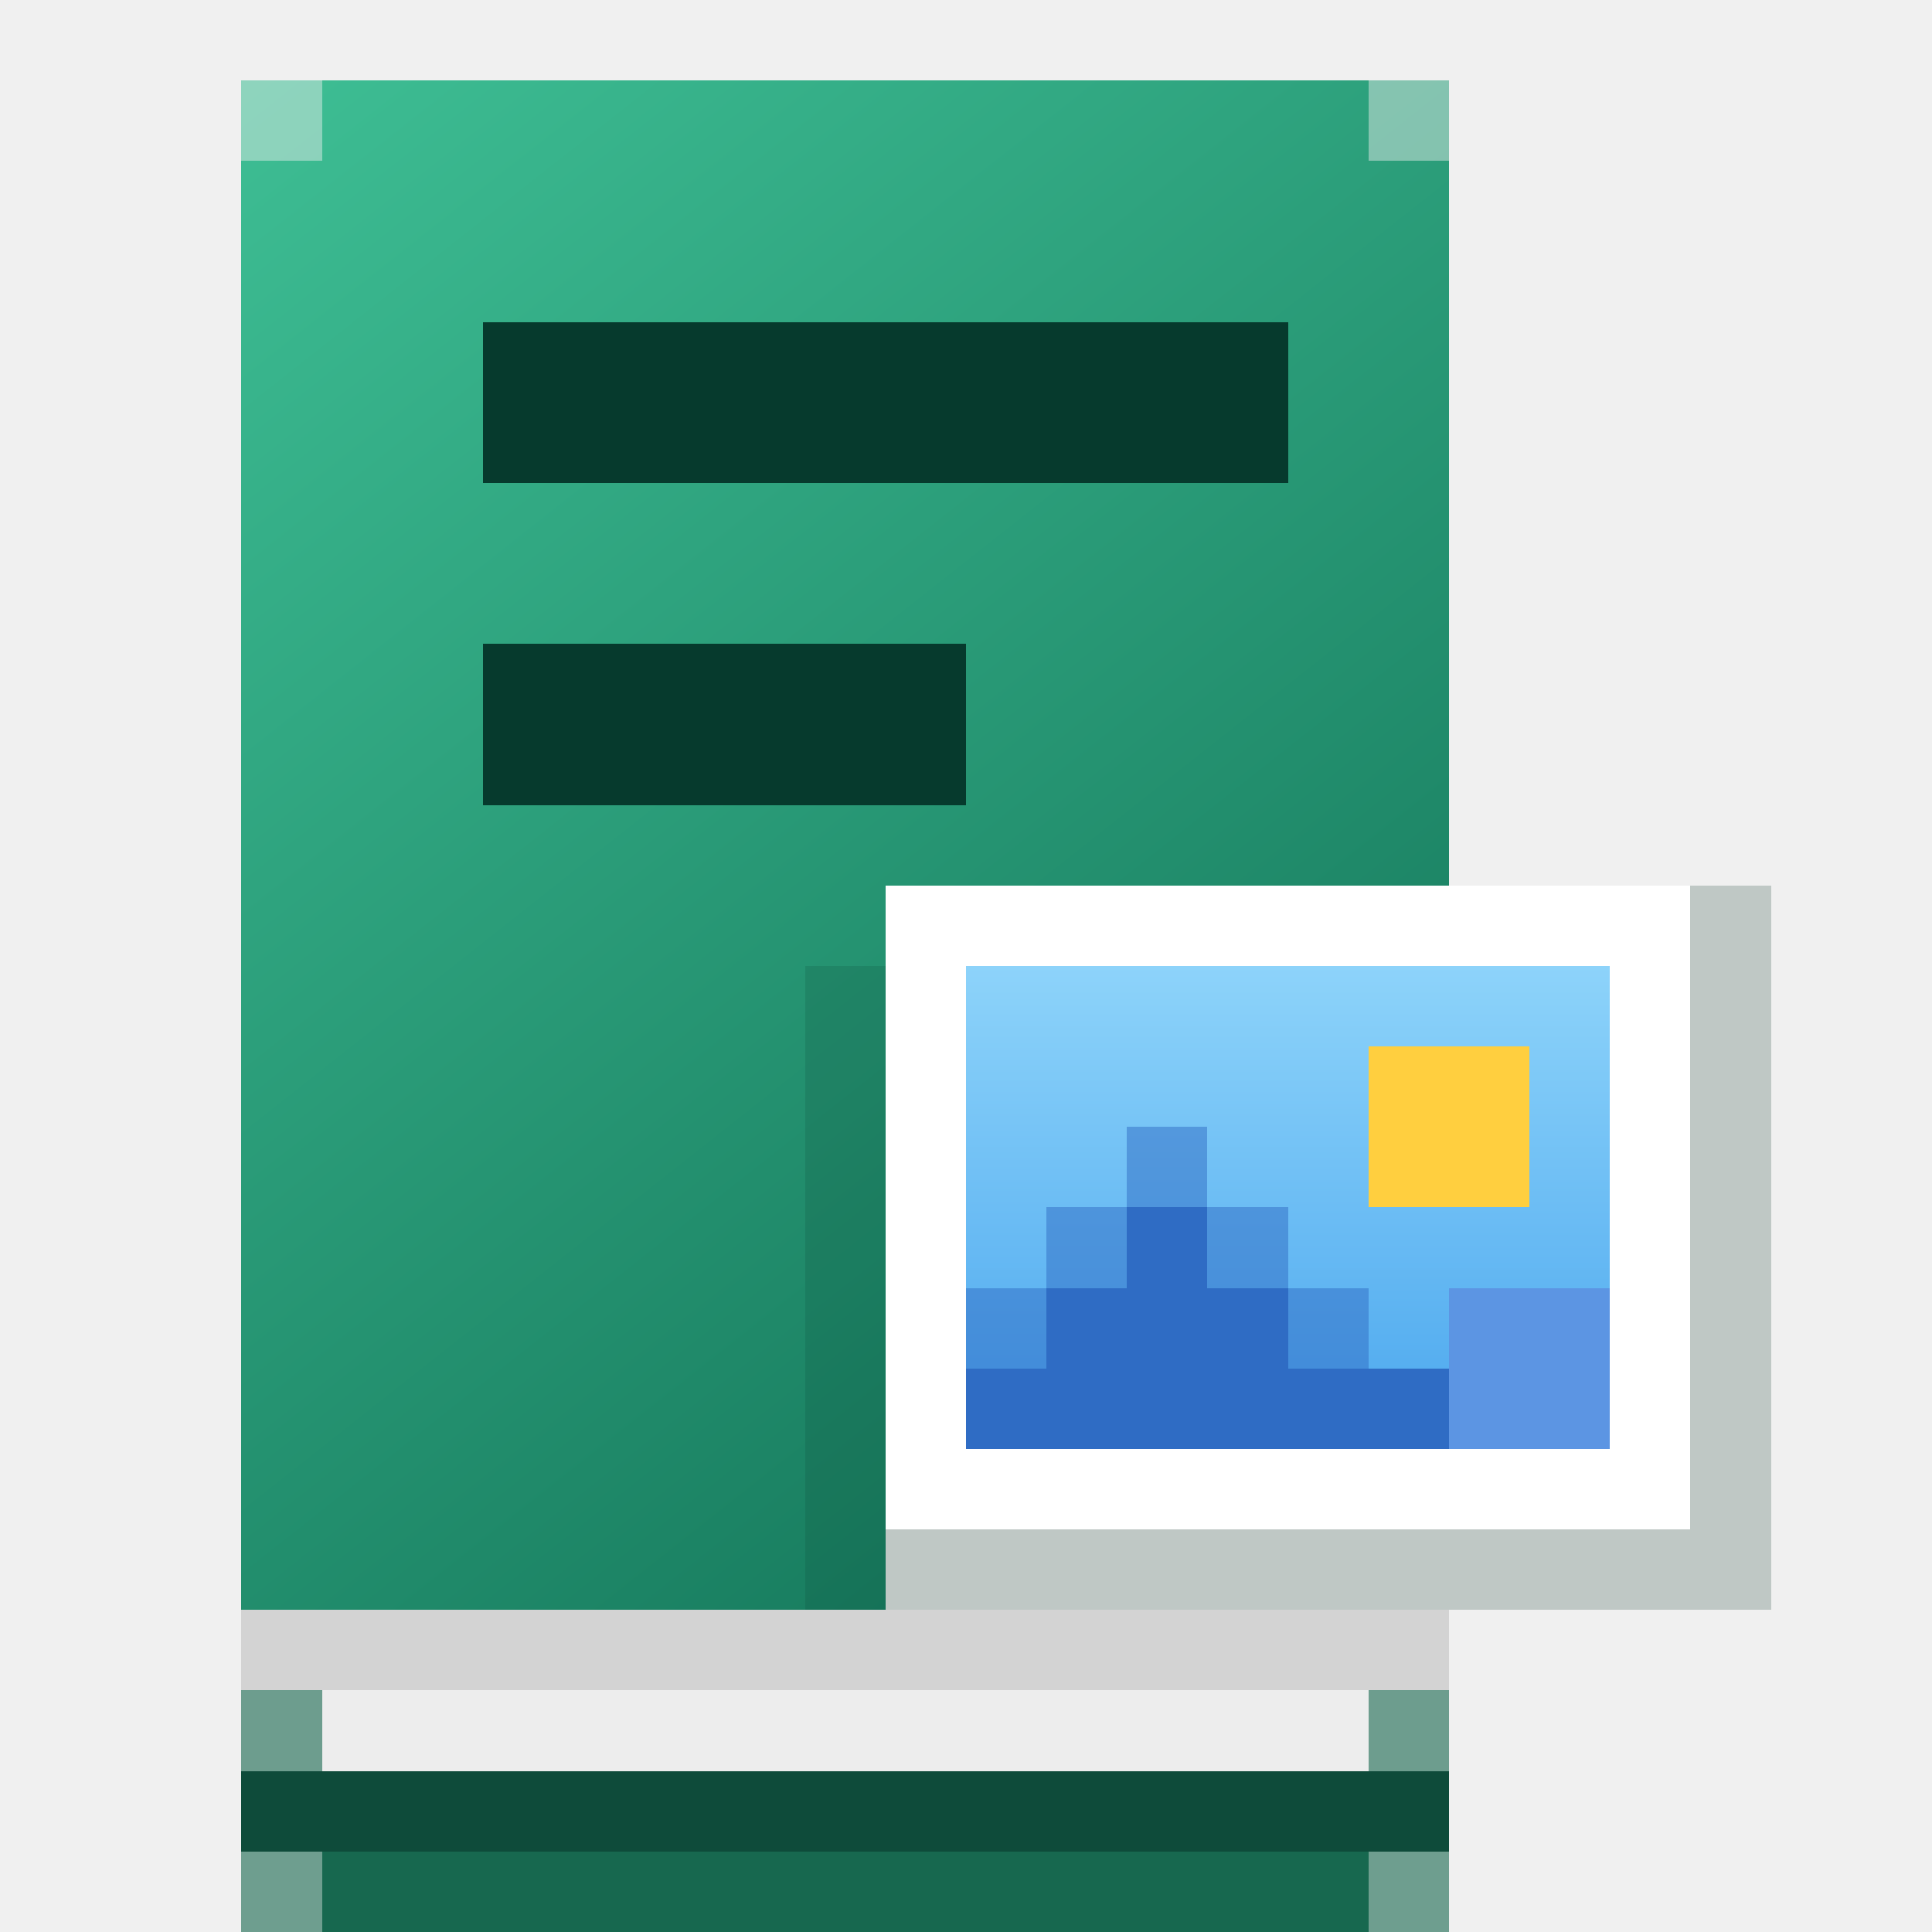
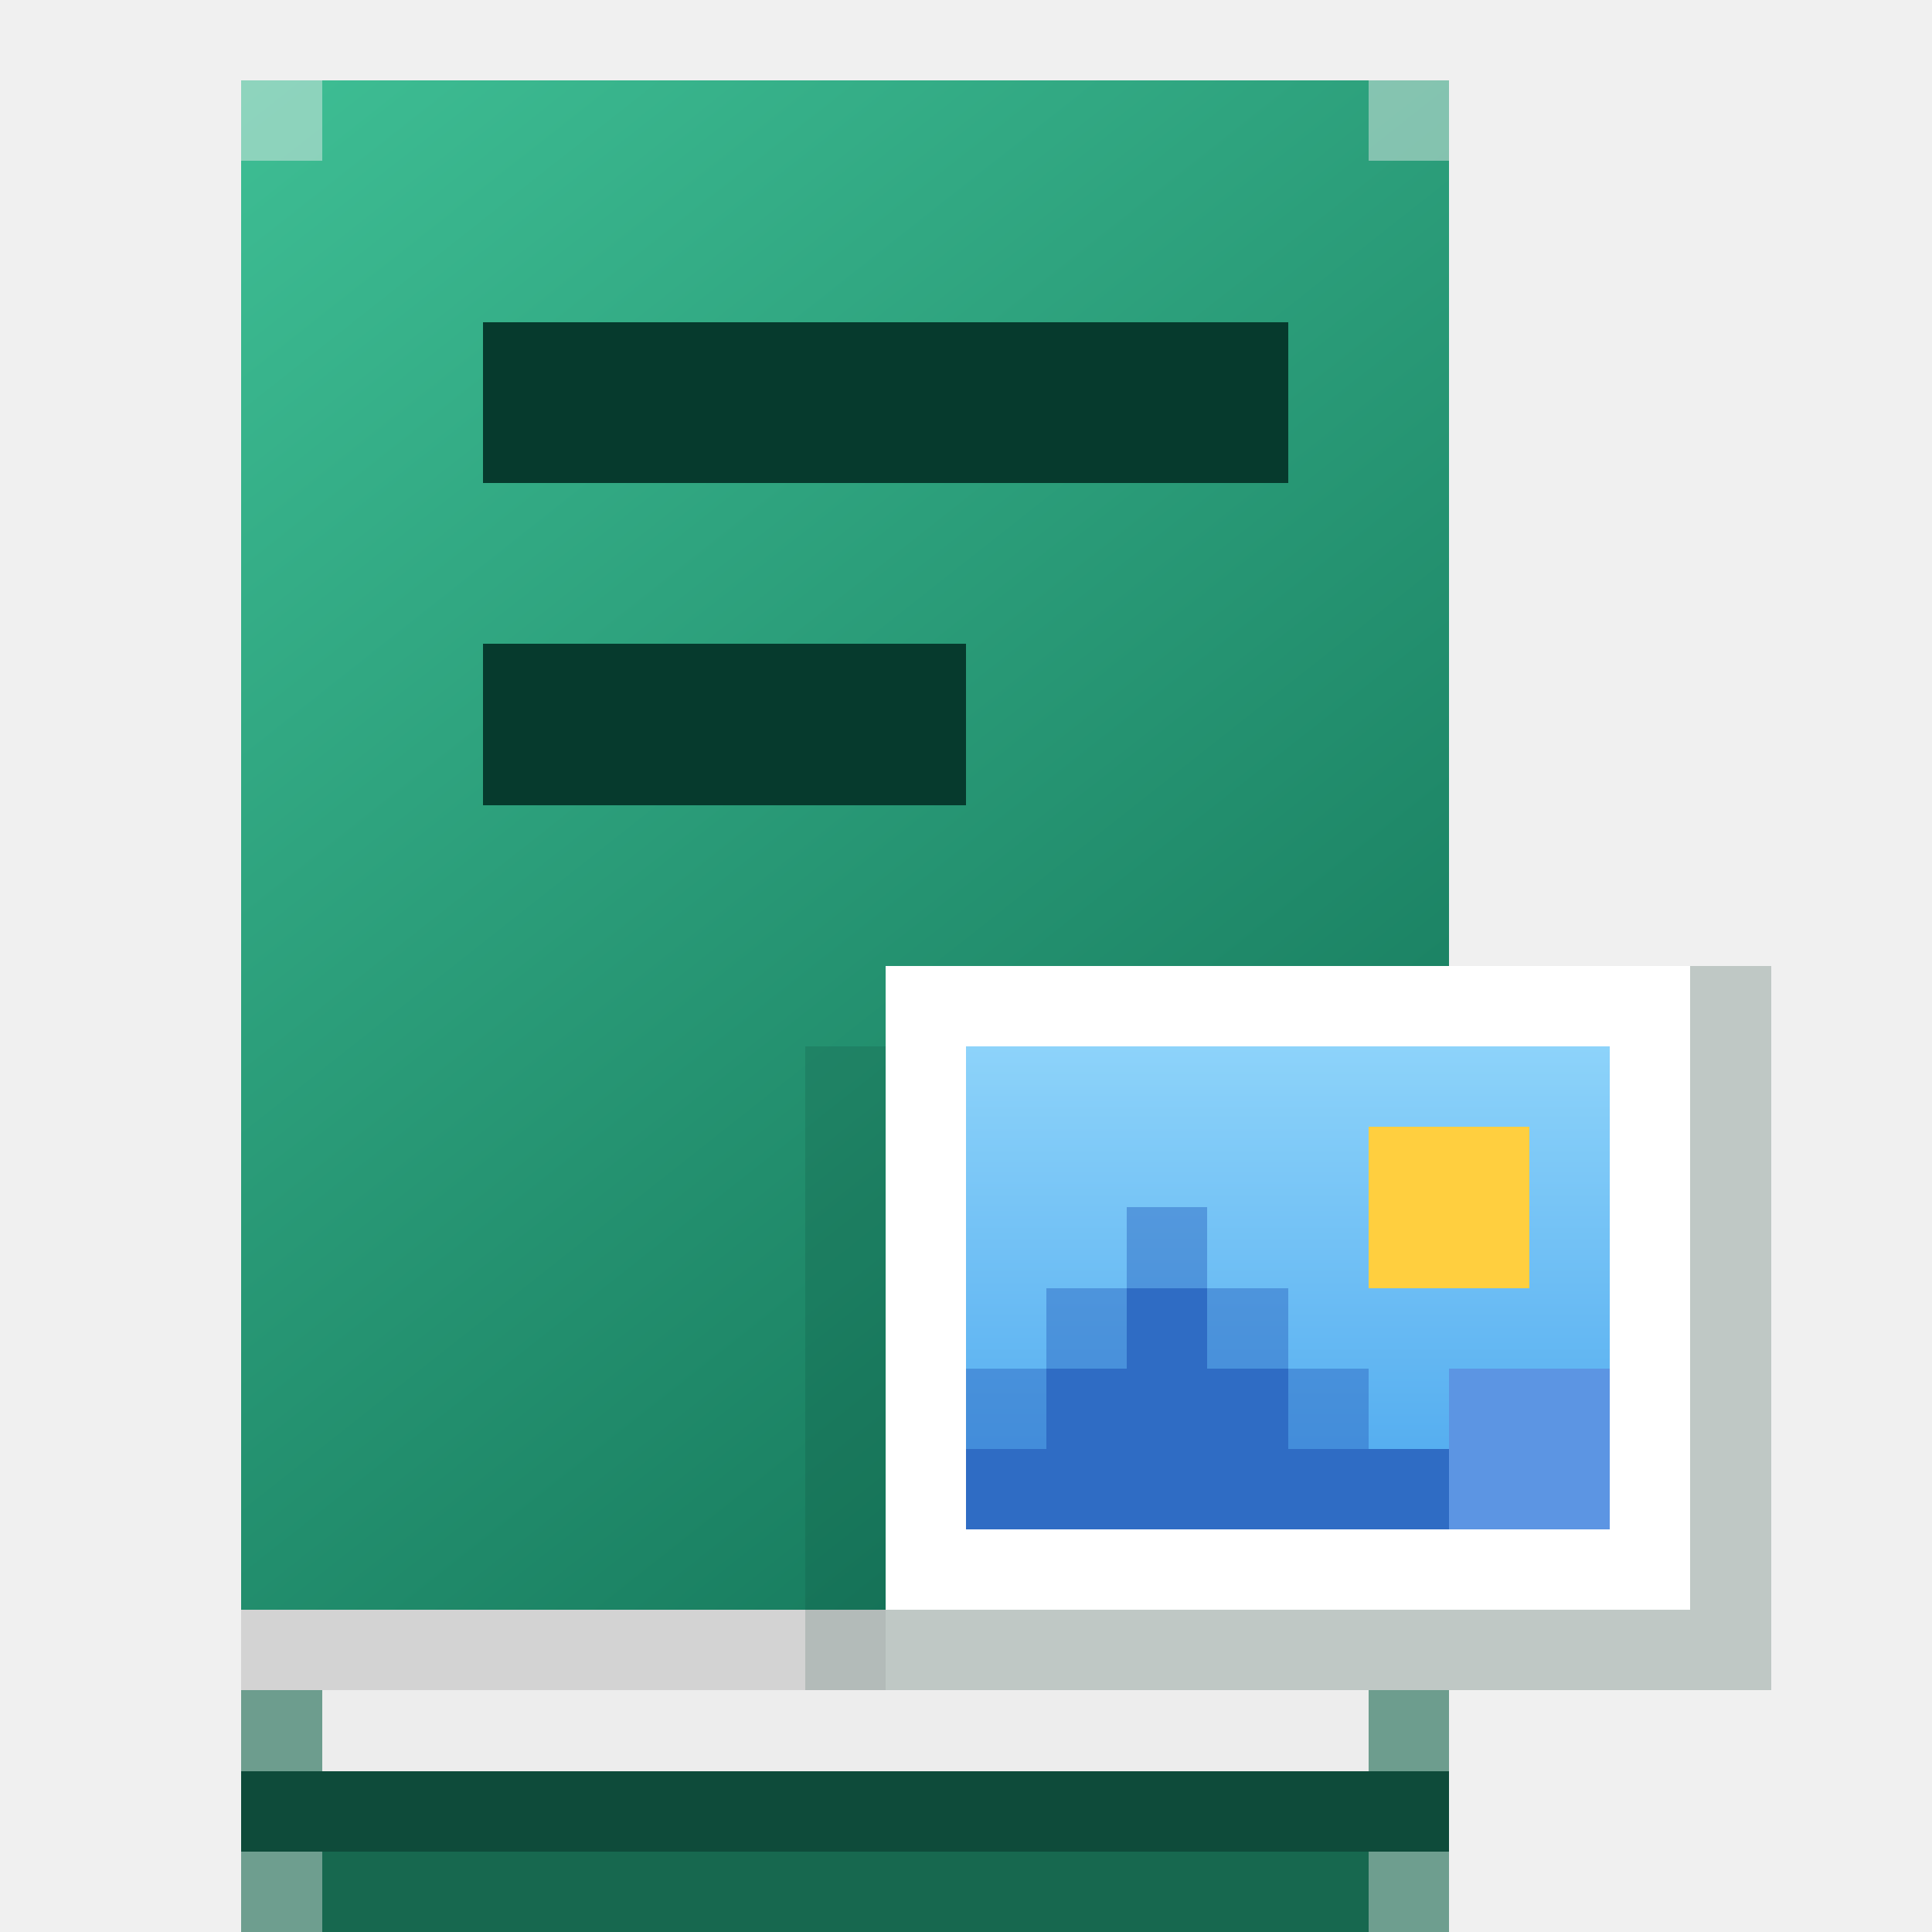
<svg xmlns="http://www.w3.org/2000/svg" width="24" height="24" viewBox="0 0 24 24">
  <defs>
    <linearGradient id="pg" x1="3" y1="1" x2="18" y2="20" gradientUnits="userSpaceOnUse">
      <stop offset="0" stop-color="#3EBE94" />
      <stop offset="1" stop-color="#106F54" />
    </linearGradient>
-     <linearGradient id="sky" x1="0" y1="12" x2="0" y2="18" gradientUnits="userSpaceOnUse">
+     <linearGradient id="sky" x1="0" y1="13" x2="0" y2="19" gradientUnits="userSpaceOnUse">
      <stop offset="0" stop-color="#8DD3FA" />
      <stop offset="1" stop-color="#4BA7EE" />
    </linearGradient>
  </defs>
  <rect x="3" y="2" width="15" height="18" fill="url(#pg)" shape-rendering="crispEdges" />
  <rect x="4" y="1" width="13" height="1" fill="url(#pg)" shape-rendering="crispEdges" />
  <rect x="4" y="20" width="13" height="1" fill="url(#pg)" shape-rendering="crispEdges" />
  <rect x="3" y="1" width="1" height="1" fill="url(#pg)" opacity="0.55" shape-rendering="crispEdges" />
  <rect x="3" y="20" width="1" height="1" fill="url(#pg)" shape-rendering="crispEdges" />
  <rect x="17" y="1" width="1" height="1" fill="url(#pg)" opacity="0.55" shape-rendering="crispEdges" />
  <rect x="17" y="20" width="1" height="1" fill="url(#pg)" shape-rendering="crispEdges" />
  <rect x="3" y="20" width="15" height="1" fill="#D3D3D3" shape-rendering="crispEdges" />
  <rect x="3" y="21" width="15" height="1" fill="#EDEDED" shape-rendering="crispEdges" />
  <rect x="3" y="21" width="1" height="1" fill="#17684F" opacity="0.6" shape-rendering="crispEdges" />
  <rect x="17" y="21" width="1" height="1" fill="#17684F" opacity="0.6" shape-rendering="crispEdges" />
  <rect x="3" y="22" width="15" height="1" fill="#0E4B3A" shape-rendering="crispEdges" />
  <rect x="4" y="23" width="13" height="1" fill="#17684F" shape-rendering="crispEdges" />
  <rect x="3" y="23" width="1" height="1" fill="#17684F" opacity="0.6" shape-rendering="crispEdges" />
  <rect x="17" y="23" width="1" height="1" fill="#17684F" opacity="0.6" shape-rendering="crispEdges" />
  <rect x="6" y="4" width="10" height="2" fill="#063A2D" shape-rendering="crispEdges" />
  <rect x="6" y="8" width="6" height="2" fill="#063A2D" shape-rendering="crispEdges" />
-   <rect x="10" y="12" width="1" height="8" fill="#063A2C" opacity="0.16" shape-rendering="crispEdges" />
-   <rect x="11" y="12" width="11" height="7" fill="#FFFFFF" shape-rendering="crispEdges" />
-   <rect x="12" y="11" width="9" height="1" fill="#FFFFFF" shape-rendering="crispEdges" />
-   <rect x="12" y="19" width="9" height="1" fill="#FFFFFF" shape-rendering="crispEdges" />
-   <rect x="11" y="11" width="1" height="1" fill="#FFFFFF" shape-rendering="crispEdges" />
-   <rect x="11" y="19" width="1" height="1" fill="#FFFFFF" shape-rendering="crispEdges" />
-   <rect x="21" y="11" width="1" height="1" fill="#FFFFFF" shape-rendering="crispEdges" />
-   <rect x="21" y="19" width="1" height="1" fill="#FFFFFF" shape-rendering="crispEdges" />
-   <rect x="21" y="11" width="1" height="9" fill="#BFC8C5" shape-rendering="crispEdges" />
-   <rect x="11" y="19" width="11" height="1" fill="#BFC8C5" shape-rendering="crispEdges" />
-   <rect x="12" y="12" width="8" height="6" fill="url(#sky)" shape-rendering="crispEdges" />
-   <rect x="17" y="13" width="1" height="1" fill="#FFCF3F" shape-rendering="crispEdges" />
-   <rect x="18" y="13" width="1" height="1" fill="#FFCF3F" shape-rendering="crispEdges" />
-   <rect x="14" y="14" width="1" height="1" fill="#2F6CC4" opacity="0.5" shape-rendering="crispEdges" />
+   <rect x="10" y="13" width="1" height="8" fill="#063A2C" opacity="0.16" shape-rendering="crispEdges" />
+   <rect x="11" y="13" width="11" height="7" fill="#FFFFFF" shape-rendering="crispEdges" />
+   <rect x="12" y="12" width="9" height="1" fill="#FFFFFF" shape-rendering="crispEdges" />
+   <rect x="12" y="20" width="9" height="1" fill="#FFFFFF" shape-rendering="crispEdges" />
+   <rect x="11" y="12" width="1" height="1" fill="#FFFFFF" shape-rendering="crispEdges" />
+   <rect x="11" y="20" width="1" height="1" fill="#FFFFFF" shape-rendering="crispEdges" />
+   <rect x="21" y="12" width="1" height="1" fill="#FFFFFF" shape-rendering="crispEdges" />
+   <rect x="21" y="20" width="1" height="1" fill="#FFFFFF" shape-rendering="crispEdges" />
+   <rect x="21" y="12" width="1" height="9" fill="#BFC8C5" shape-rendering="crispEdges" />
+   <rect x="11" y="20" width="11" height="1" fill="#BFC8C5" shape-rendering="crispEdges" />
+   <rect x="12" y="13" width="8" height="6" fill="url(#sky)" shape-rendering="crispEdges" />
  <rect x="17" y="14" width="1" height="1" fill="#FFCF3F" shape-rendering="crispEdges" />
  <rect x="18" y="14" width="1" height="1" fill="#FFCF3F" shape-rendering="crispEdges" />
-   <rect x="13" y="15" width="1" height="1" fill="#2F6CC4" opacity="0.5" shape-rendering="crispEdges" />
-   <rect x="14" y="15" width="1" height="1" fill="#2F6CC4" shape-rendering="crispEdges" />
-   <rect x="15" y="15" width="1" height="1" fill="#2F6CC4" opacity="0.5" shape-rendering="crispEdges" />
-   <rect x="12" y="16" width="1" height="1" fill="#2F6CC4" opacity="0.5" shape-rendering="crispEdges" />
-   <rect x="13" y="16" width="1" height="1" fill="#2F6CC4" shape-rendering="crispEdges" />
+   <rect x="14" y="15" width="1" height="1" fill="#2F6CC4" opacity="0.5" shape-rendering="crispEdges" />
+   <rect x="17" y="15" width="1" height="1" fill="#FFCF3F" shape-rendering="crispEdges" />
+   <rect x="18" y="15" width="1" height="1" fill="#FFCF3F" shape-rendering="crispEdges" />
+   <rect x="13" y="16" width="1" height="1" fill="#2F6CC4" opacity="0.5" shape-rendering="crispEdges" />
  <rect x="14" y="16" width="1" height="1" fill="#2F6CC4" shape-rendering="crispEdges" />
-   <rect x="15" y="16" width="1" height="1" fill="#2F6CC4" shape-rendering="crispEdges" />
-   <rect x="16" y="16" width="1" height="1" fill="#2F6CC4" opacity="0.5" shape-rendering="crispEdges" />
-   <rect x="18" y="16" width="1" height="1" fill="#5C95E3" shape-rendering="crispEdges" />
-   <rect x="19" y="16" width="1" height="1" fill="#5C95E3" shape-rendering="crispEdges" />
-   <rect x="12" y="17" width="1" height="1" fill="#2F6CC4" shape-rendering="crispEdges" />
+   <rect x="15" y="16" width="1" height="1" fill="#2F6CC4" opacity="0.5" shape-rendering="crispEdges" />
+   <rect x="12" y="17" width="1" height="1" fill="#2F6CC4" opacity="0.5" shape-rendering="crispEdges" />
  <rect x="13" y="17" width="1" height="1" fill="#2F6CC4" shape-rendering="crispEdges" />
  <rect x="14" y="17" width="1" height="1" fill="#2F6CC4" shape-rendering="crispEdges" />
  <rect x="15" y="17" width="1" height="1" fill="#2F6CC4" shape-rendering="crispEdges" />
-   <rect x="16" y="17" width="1" height="1" fill="#2F6CC4" shape-rendering="crispEdges" />
-   <rect x="17" y="17" width="1" height="1" fill="#2F6CC4" shape-rendering="crispEdges" />
+   <rect x="16" y="17" width="1" height="1" fill="#2F6CC4" opacity="0.5" shape-rendering="crispEdges" />
  <rect x="18" y="17" width="1" height="1" fill="#5C95E3" shape-rendering="crispEdges" />
  <rect x="19" y="17" width="1" height="1" fill="#5C95E3" shape-rendering="crispEdges" />
+   <rect x="12" y="18" width="1" height="1" fill="#2F6CC4" shape-rendering="crispEdges" />
+   <rect x="13" y="18" width="1" height="1" fill="#2F6CC4" shape-rendering="crispEdges" />
+   <rect x="14" y="18" width="1" height="1" fill="#2F6CC4" shape-rendering="crispEdges" />
+   <rect x="15" y="18" width="1" height="1" fill="#2F6CC4" shape-rendering="crispEdges" />
+   <rect x="16" y="18" width="1" height="1" fill="#2F6CC4" shape-rendering="crispEdges" />
+   <rect x="17" y="18" width="1" height="1" fill="#2F6CC4" shape-rendering="crispEdges" />
+   <rect x="18" y="18" width="1" height="1" fill="#5C95E3" shape-rendering="crispEdges" />
+   <rect x="19" y="18" width="1" height="1" fill="#5C95E3" shape-rendering="crispEdges" />
</svg>
